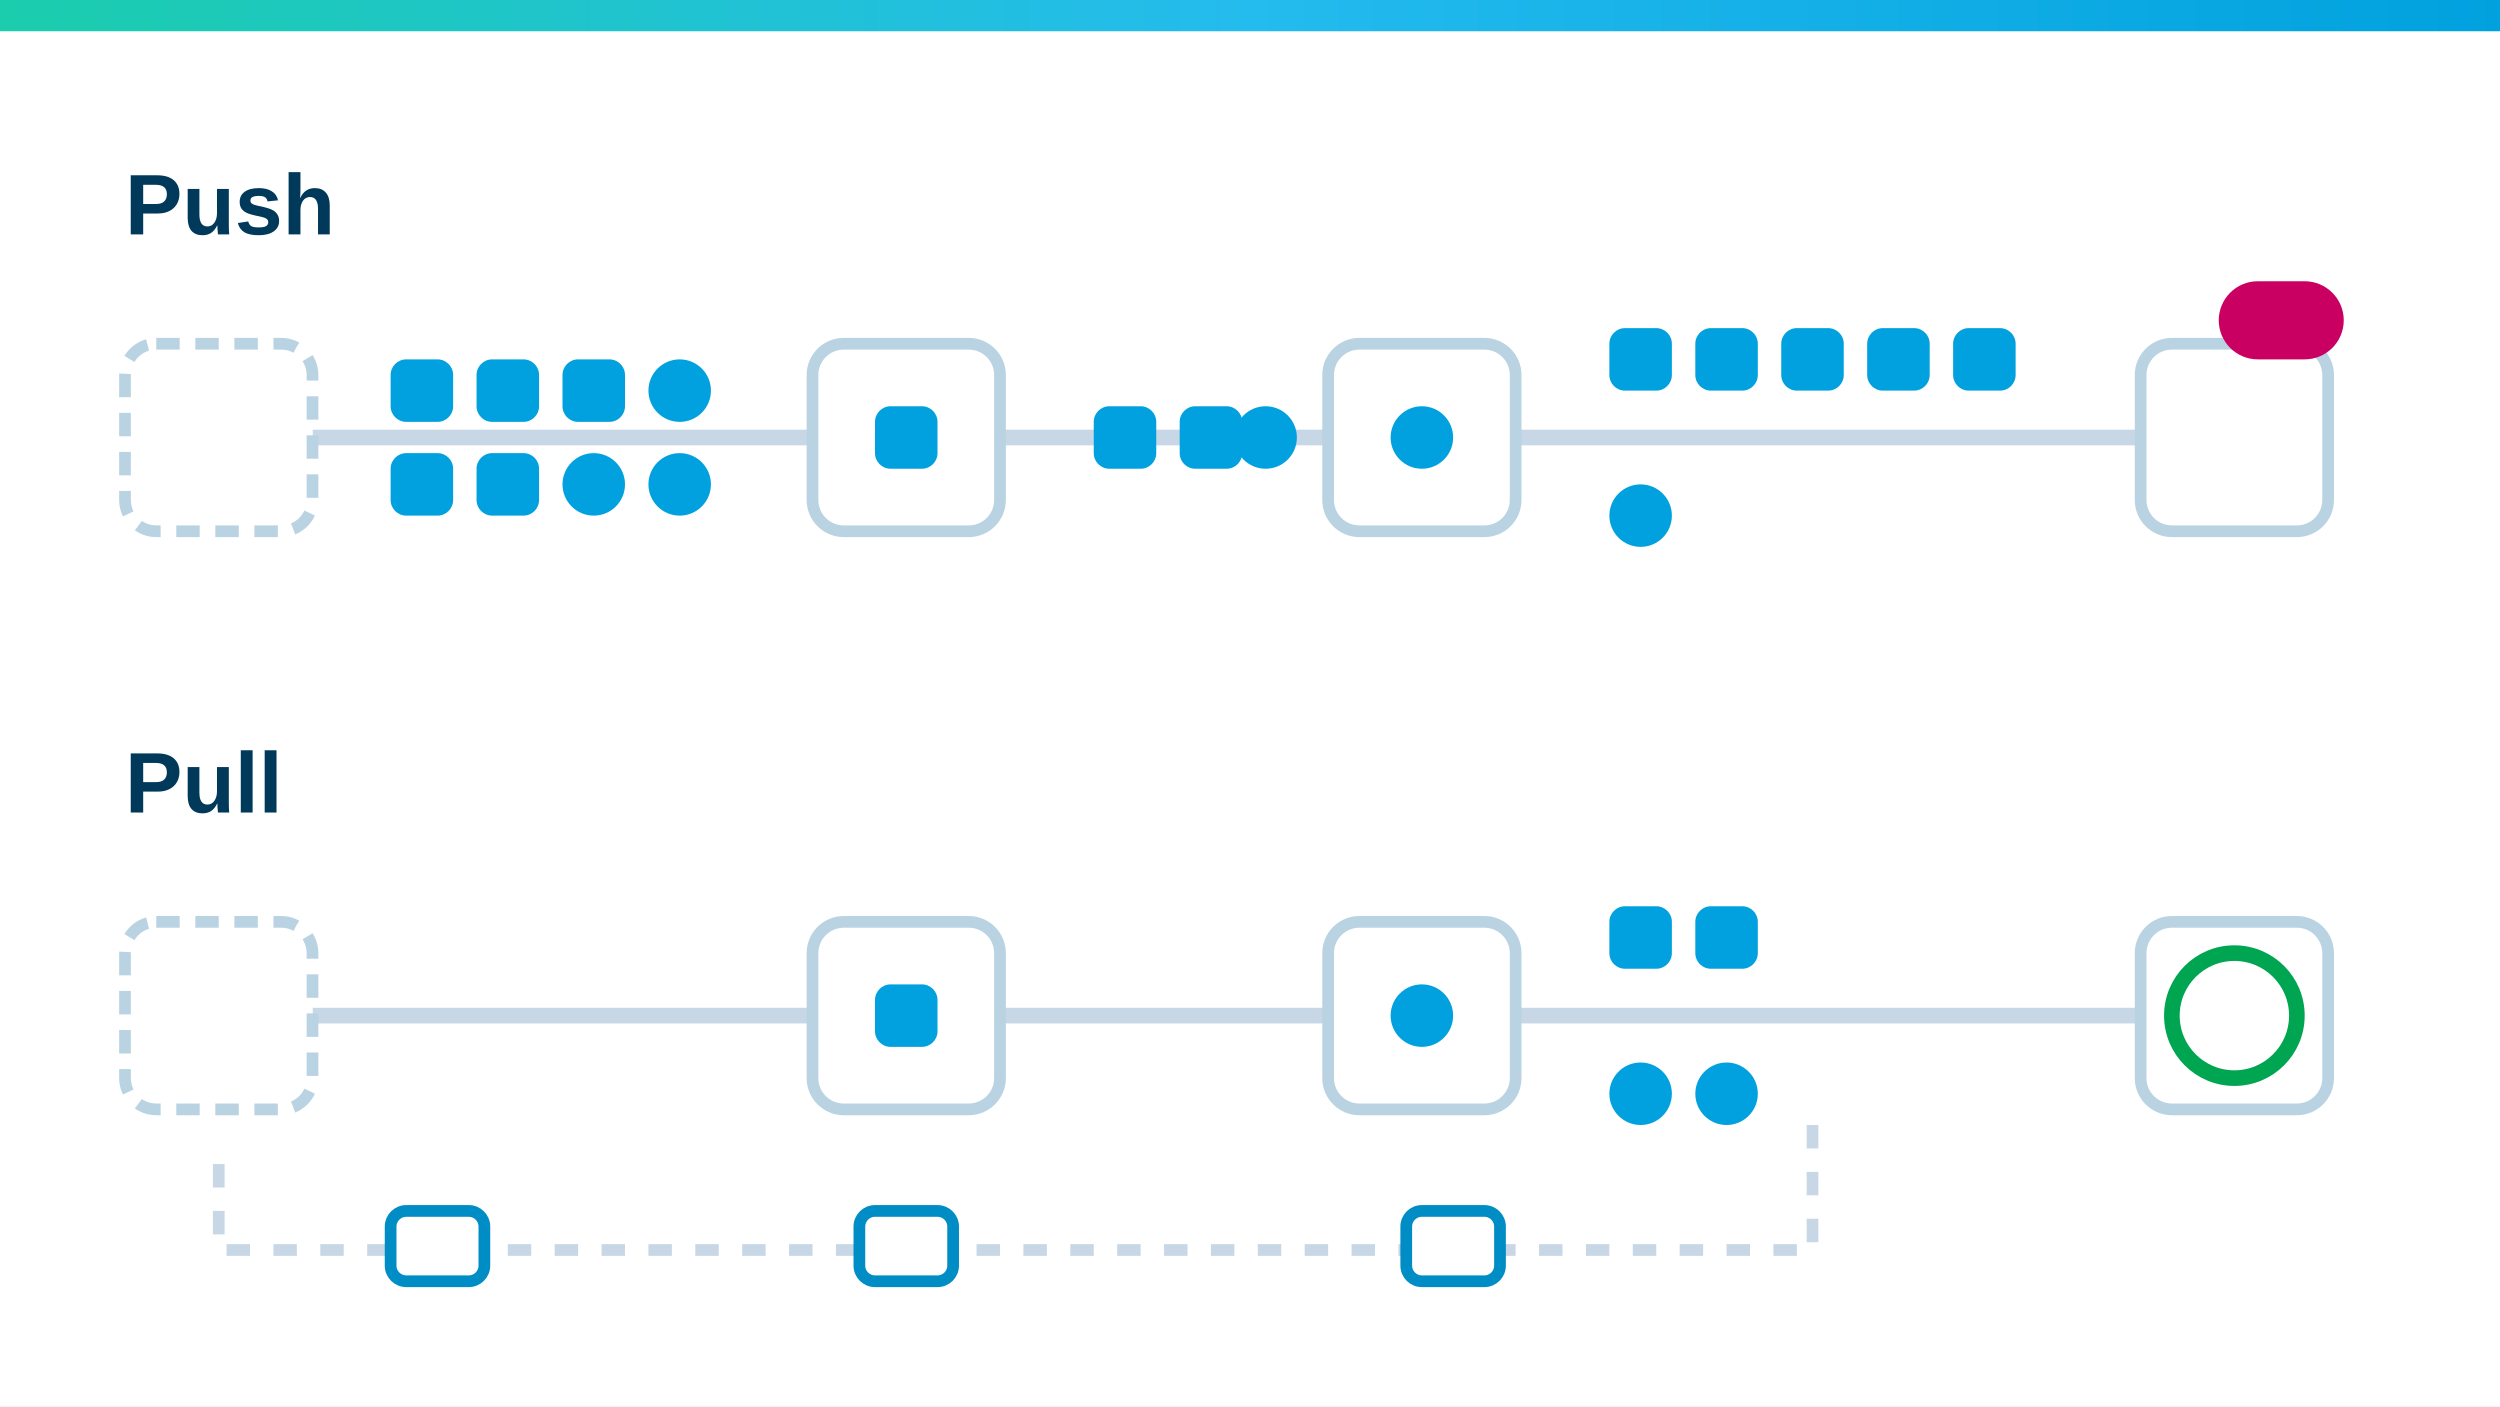
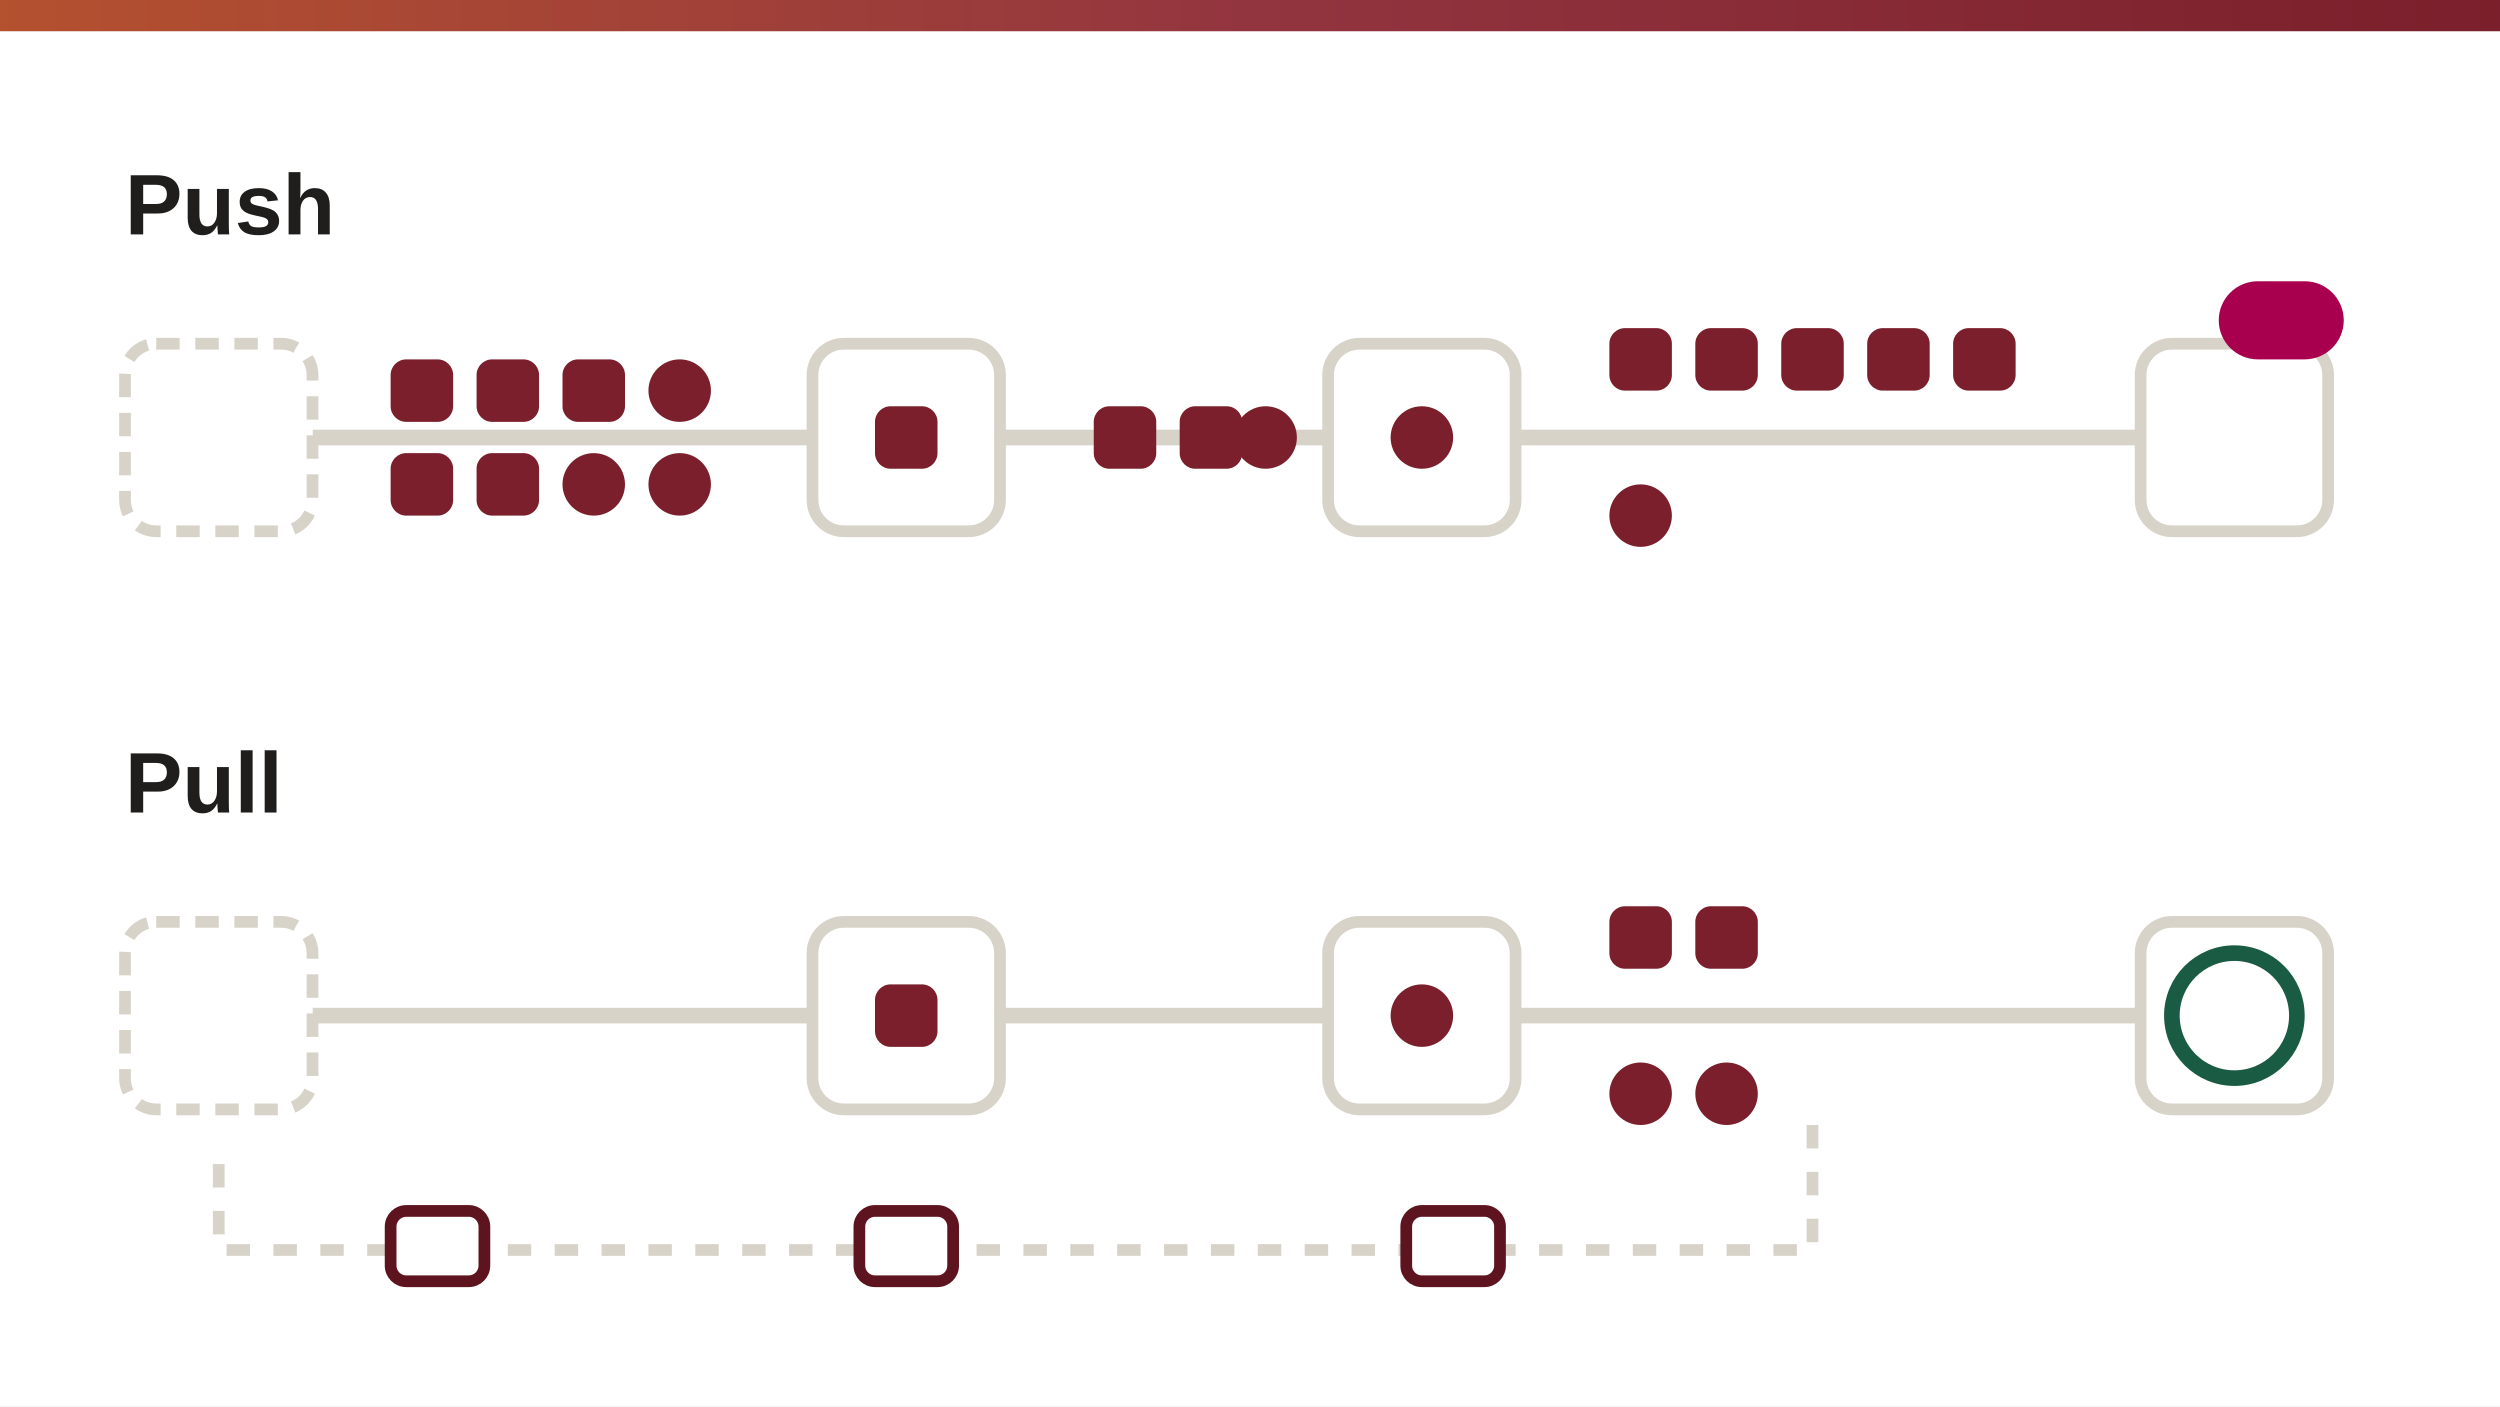
<svg xmlns="http://www.w3.org/2000/svg" viewBox="0 0 320 180" width="320" height="180" aria-hidden="true">
  <defs>
    <linearGradient id="g" x1="0" x2="1" y1="0" y2="0">
-       <stop offset="0" stop-color="#1BCDAC" />
-       <stop offset=".5" stop-color="#24BBEE" />
-       <stop offset="1" stop-color="#00A1DE" />
+       <stop offset="0" stop-color="#b4512f" />
+       <stop offset=".5" stop-color="#93353f" />
+       <stop offset="1" stop-color="#7a1f2b" />
    </linearGradient>
  </defs>
  <rect width="320" height="180" fill="#ffffff" />
  <rect x="0" y="0" width="320" height="4" fill="url(#g)" />
-   <g font-family="Arial, Helvetica, sans-serif" font-size="11" font-weight="700" fill="#00395A">
+   <g font-family="Arial, Helvetica, sans-serif" font-size="11" font-weight="700" fill="#1f1e1d">
    <text x="16" y="30">Push</text>
    <text x="16" y="104">Pull</text>
  </g>
-   <g stroke="#c7d7e6" stroke-width="2">
+   <g stroke="#d8d3c8" stroke-width="2">
    <line x1="40" y1="56" x2="296" y2="56" />
    <line x1="40" y1="130" x2="296" y2="130" />
  </g>
-   <g fill="#fff" stroke="#b9d3e2" stroke-width="1.5">
+   <g fill="#fff" stroke="#d8d3c8" stroke-width="1.5">
    <rect x="16" y="44" width="24" height="24" rx="4" stroke-dasharray="3 2" />
    <rect x="104" y="44" width="24" height="24" rx="4" />
    <rect x="170" y="44" width="24" height="24" rx="4" />
    <rect x="274" y="44" width="24" height="24" rx="4" />
    <rect x="16" y="118" width="24" height="24" rx="4" stroke-dasharray="3 2" />
    <rect x="104" y="118" width="24" height="24" rx="4" />
    <rect x="170" y="118" width="24" height="24" rx="4" />
    <rect x="274" y="118" width="24" height="24" rx="4" />
  </g>
-   <g fill="#00A1DE">
+   <g fill="#7a1f2b">
    <rect x="50" y="46" width="8" height="8" rx="2" />
    <rect x="61" y="46" width="8" height="8" rx="2" />
    <rect x="72" y="46" width="8" height="8" rx="2" />
    <circle cx="87" cy="50" r="4" />
    <rect x="50" y="58" width="8" height="8" rx="2" />
    <rect x="61" y="58" width="8" height="8" rx="2" />
    <circle cx="76" cy="62" r="4" />
    <circle cx="87" cy="62" r="4" />
    <rect x="140" y="52" width="8" height="8" rx="2" />
    <rect x="151" y="52" width="8" height="8" rx="2" />
    <circle cx="162" cy="56" r="4" />
    <rect x="206" y="42" width="8" height="8" rx="2" />
    <rect x="217" y="42" width="8" height="8" rx="2" />
    <rect x="228" y="42" width="8" height="8" rx="2" />
    <rect x="239" y="42" width="8" height="8" rx="2" />
    <rect x="250" y="42" width="8" height="8" rx="2" />
    <circle cx="210" cy="66" r="4" />
    <rect x="112" y="126" width="8" height="8" rx="2" />
    <circle cx="182" cy="130" r="4" />
    <rect x="206" y="116" width="8" height="8" rx="2" />
    <rect x="217" y="116" width="8" height="8" rx="2" />
    <circle cx="210" cy="140" r="4" />
    <circle cx="221" cy="140" r="4" />
  </g>
-   <rect x="112" y="52" width="8" height="8" rx="2" fill="#00A1DE" />
-   <circle cx="182" cy="56" r="4" fill="#00A1DE" />
-   <circle cx="286" cy="130" r="8" fill="none" stroke="#00A551" stroke-width="2" />
-   <rect x="284" y="36" width="16" height="10" rx="5" fill="#C90062" />
-   <path d="M232 144 V160 H28 V146" fill="none" stroke="#c7d7e6" stroke-width="1.5" stroke-dasharray="3 3" />
-   <g fill="#fff" stroke="#008cc4" stroke-width="1.5">
+   <rect x="112" y="52" width="8" height="8" rx="2" fill="#7a1f2b" />
+   <circle cx="182" cy="56" r="4" fill="#7a1f2b" />
+   <circle cx="286" cy="130" r="8" fill="none" stroke="#1a5b43" stroke-width="2" />
+   <rect x="284" y="36" width="16" height="10" rx="5" fill="#a8004f" />
+   <path d="M232 144 V160 H28 V146" fill="none" stroke="#d8d3c8" stroke-width="1.5" stroke-dasharray="3 3" />
+   <g fill="#fff" stroke="#5e141e" stroke-width="1.5">
    <rect x="180" y="155" width="12" height="9" rx="2" />
    <rect x="110" y="155" width="12" height="9" rx="2" />
    <rect x="50" y="155" width="12" height="9" rx="2" />
  </g>
</svg>
